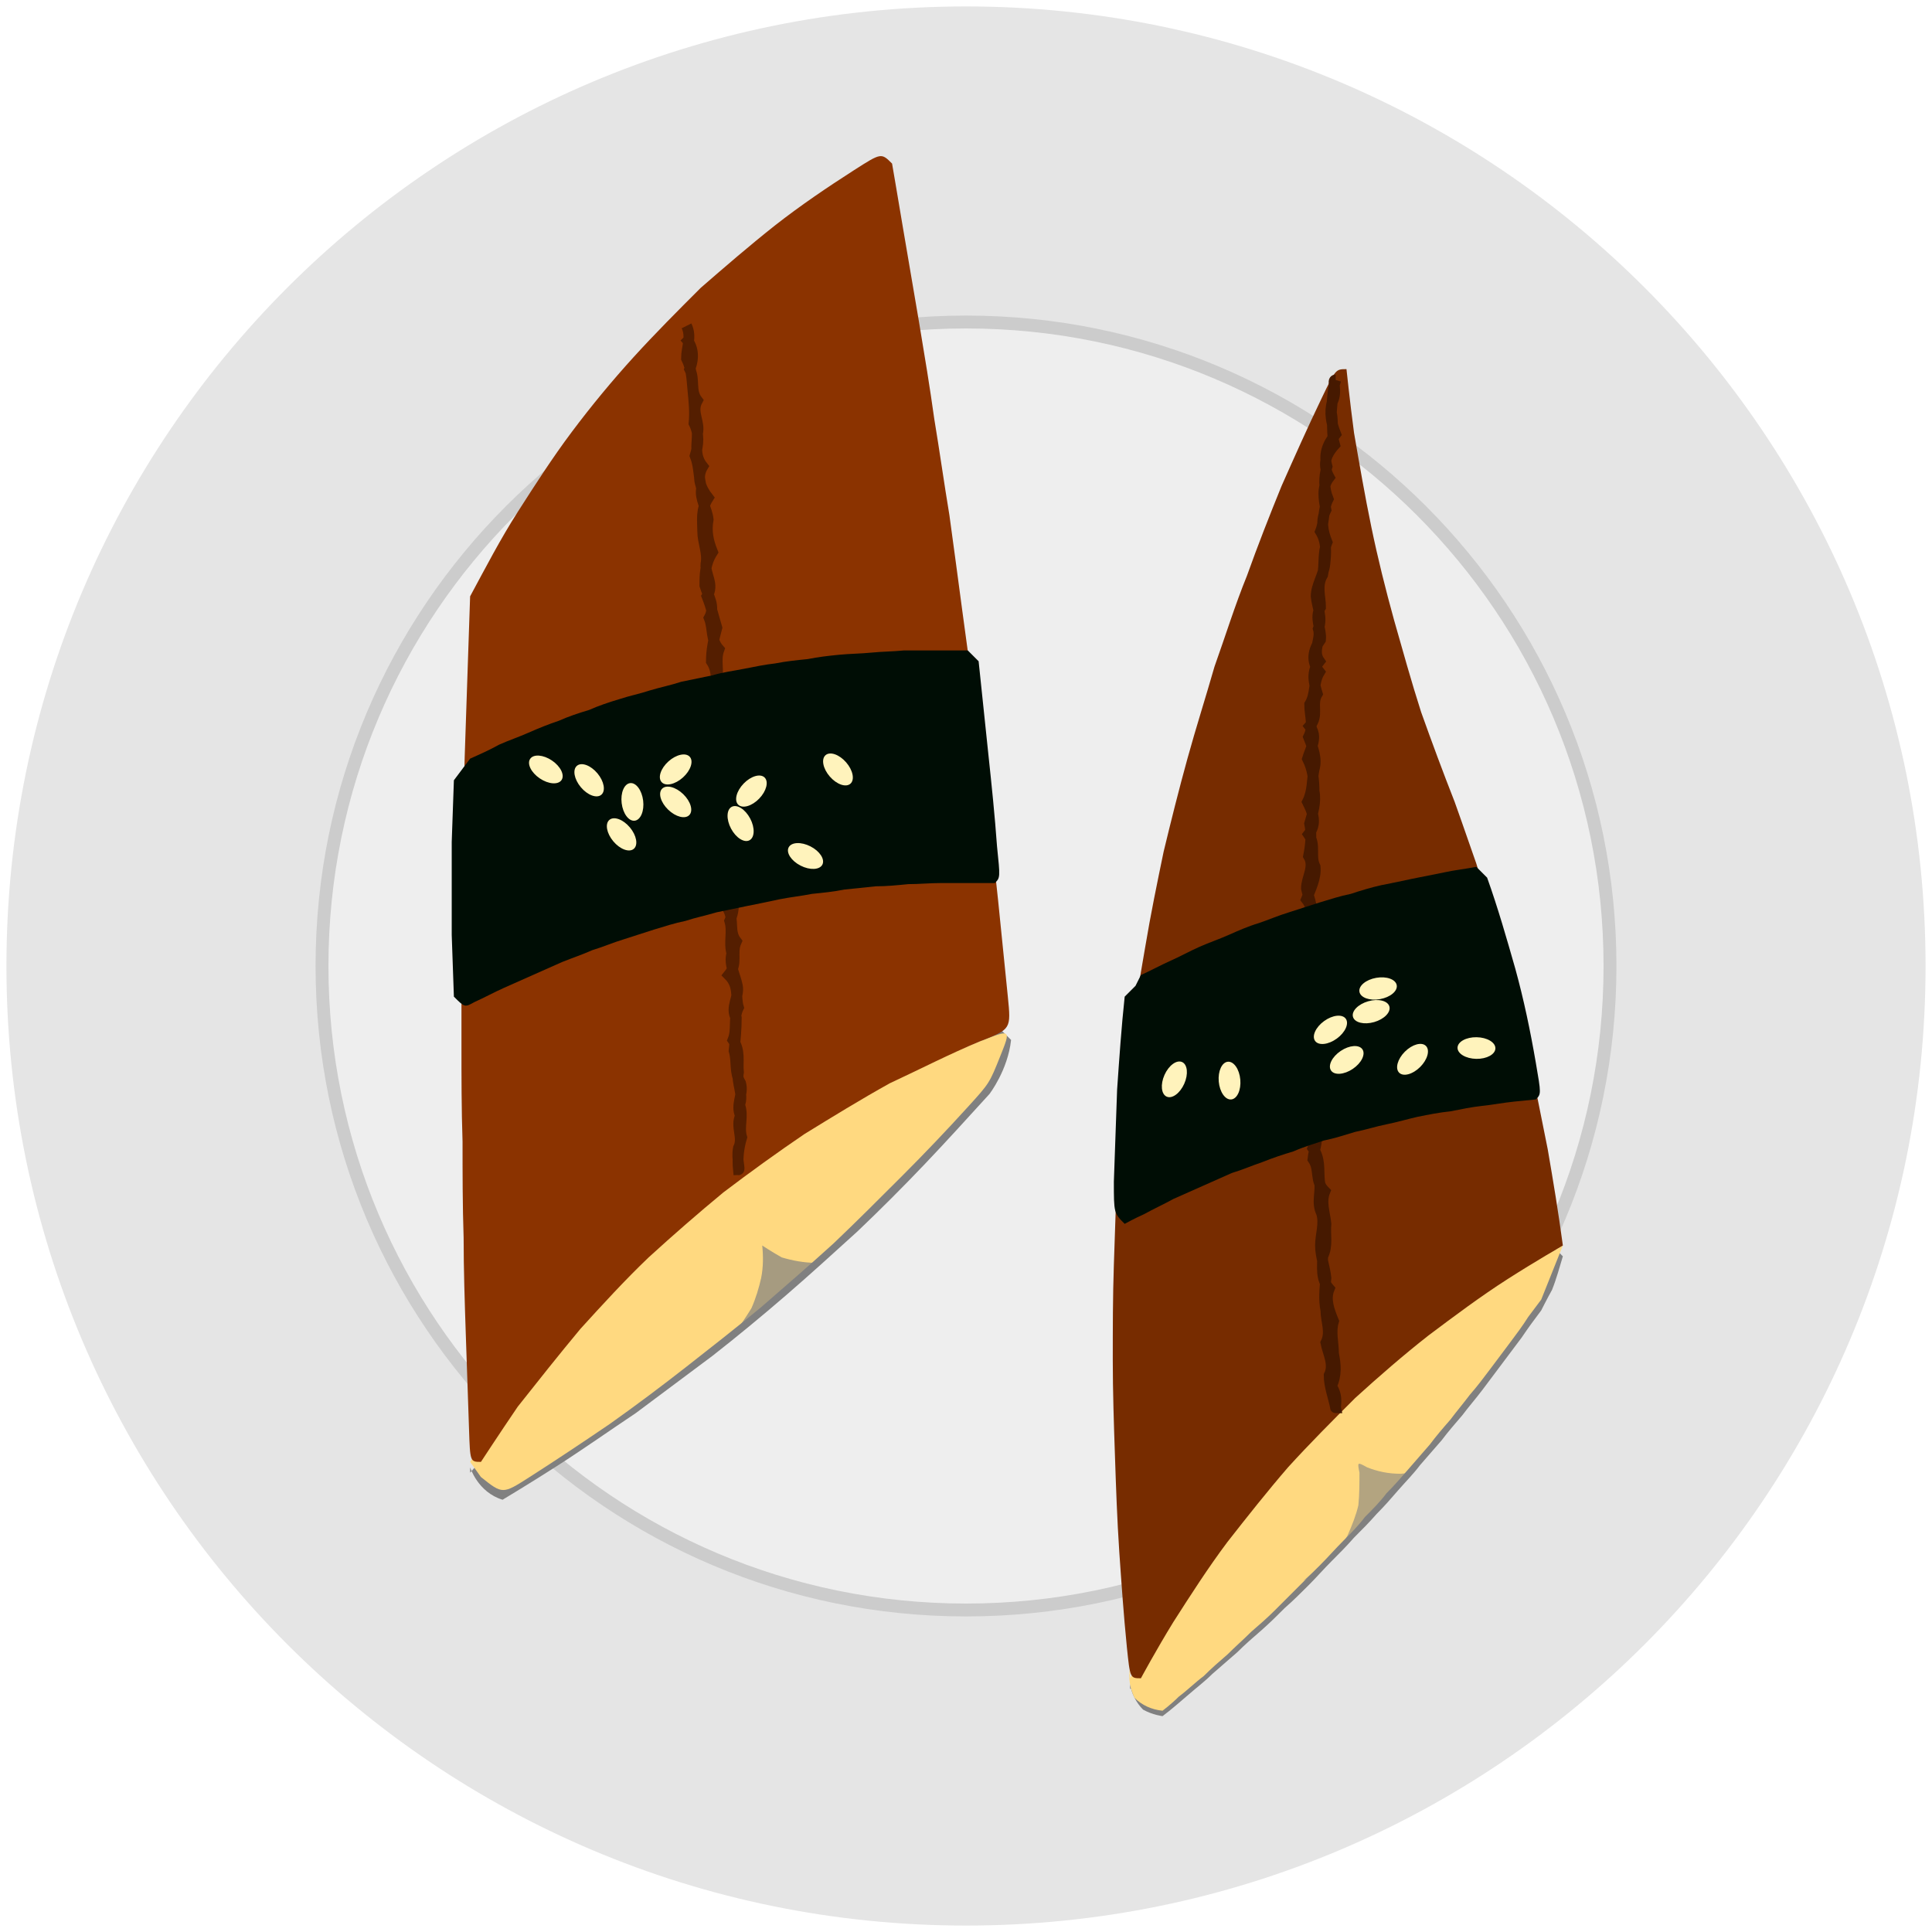
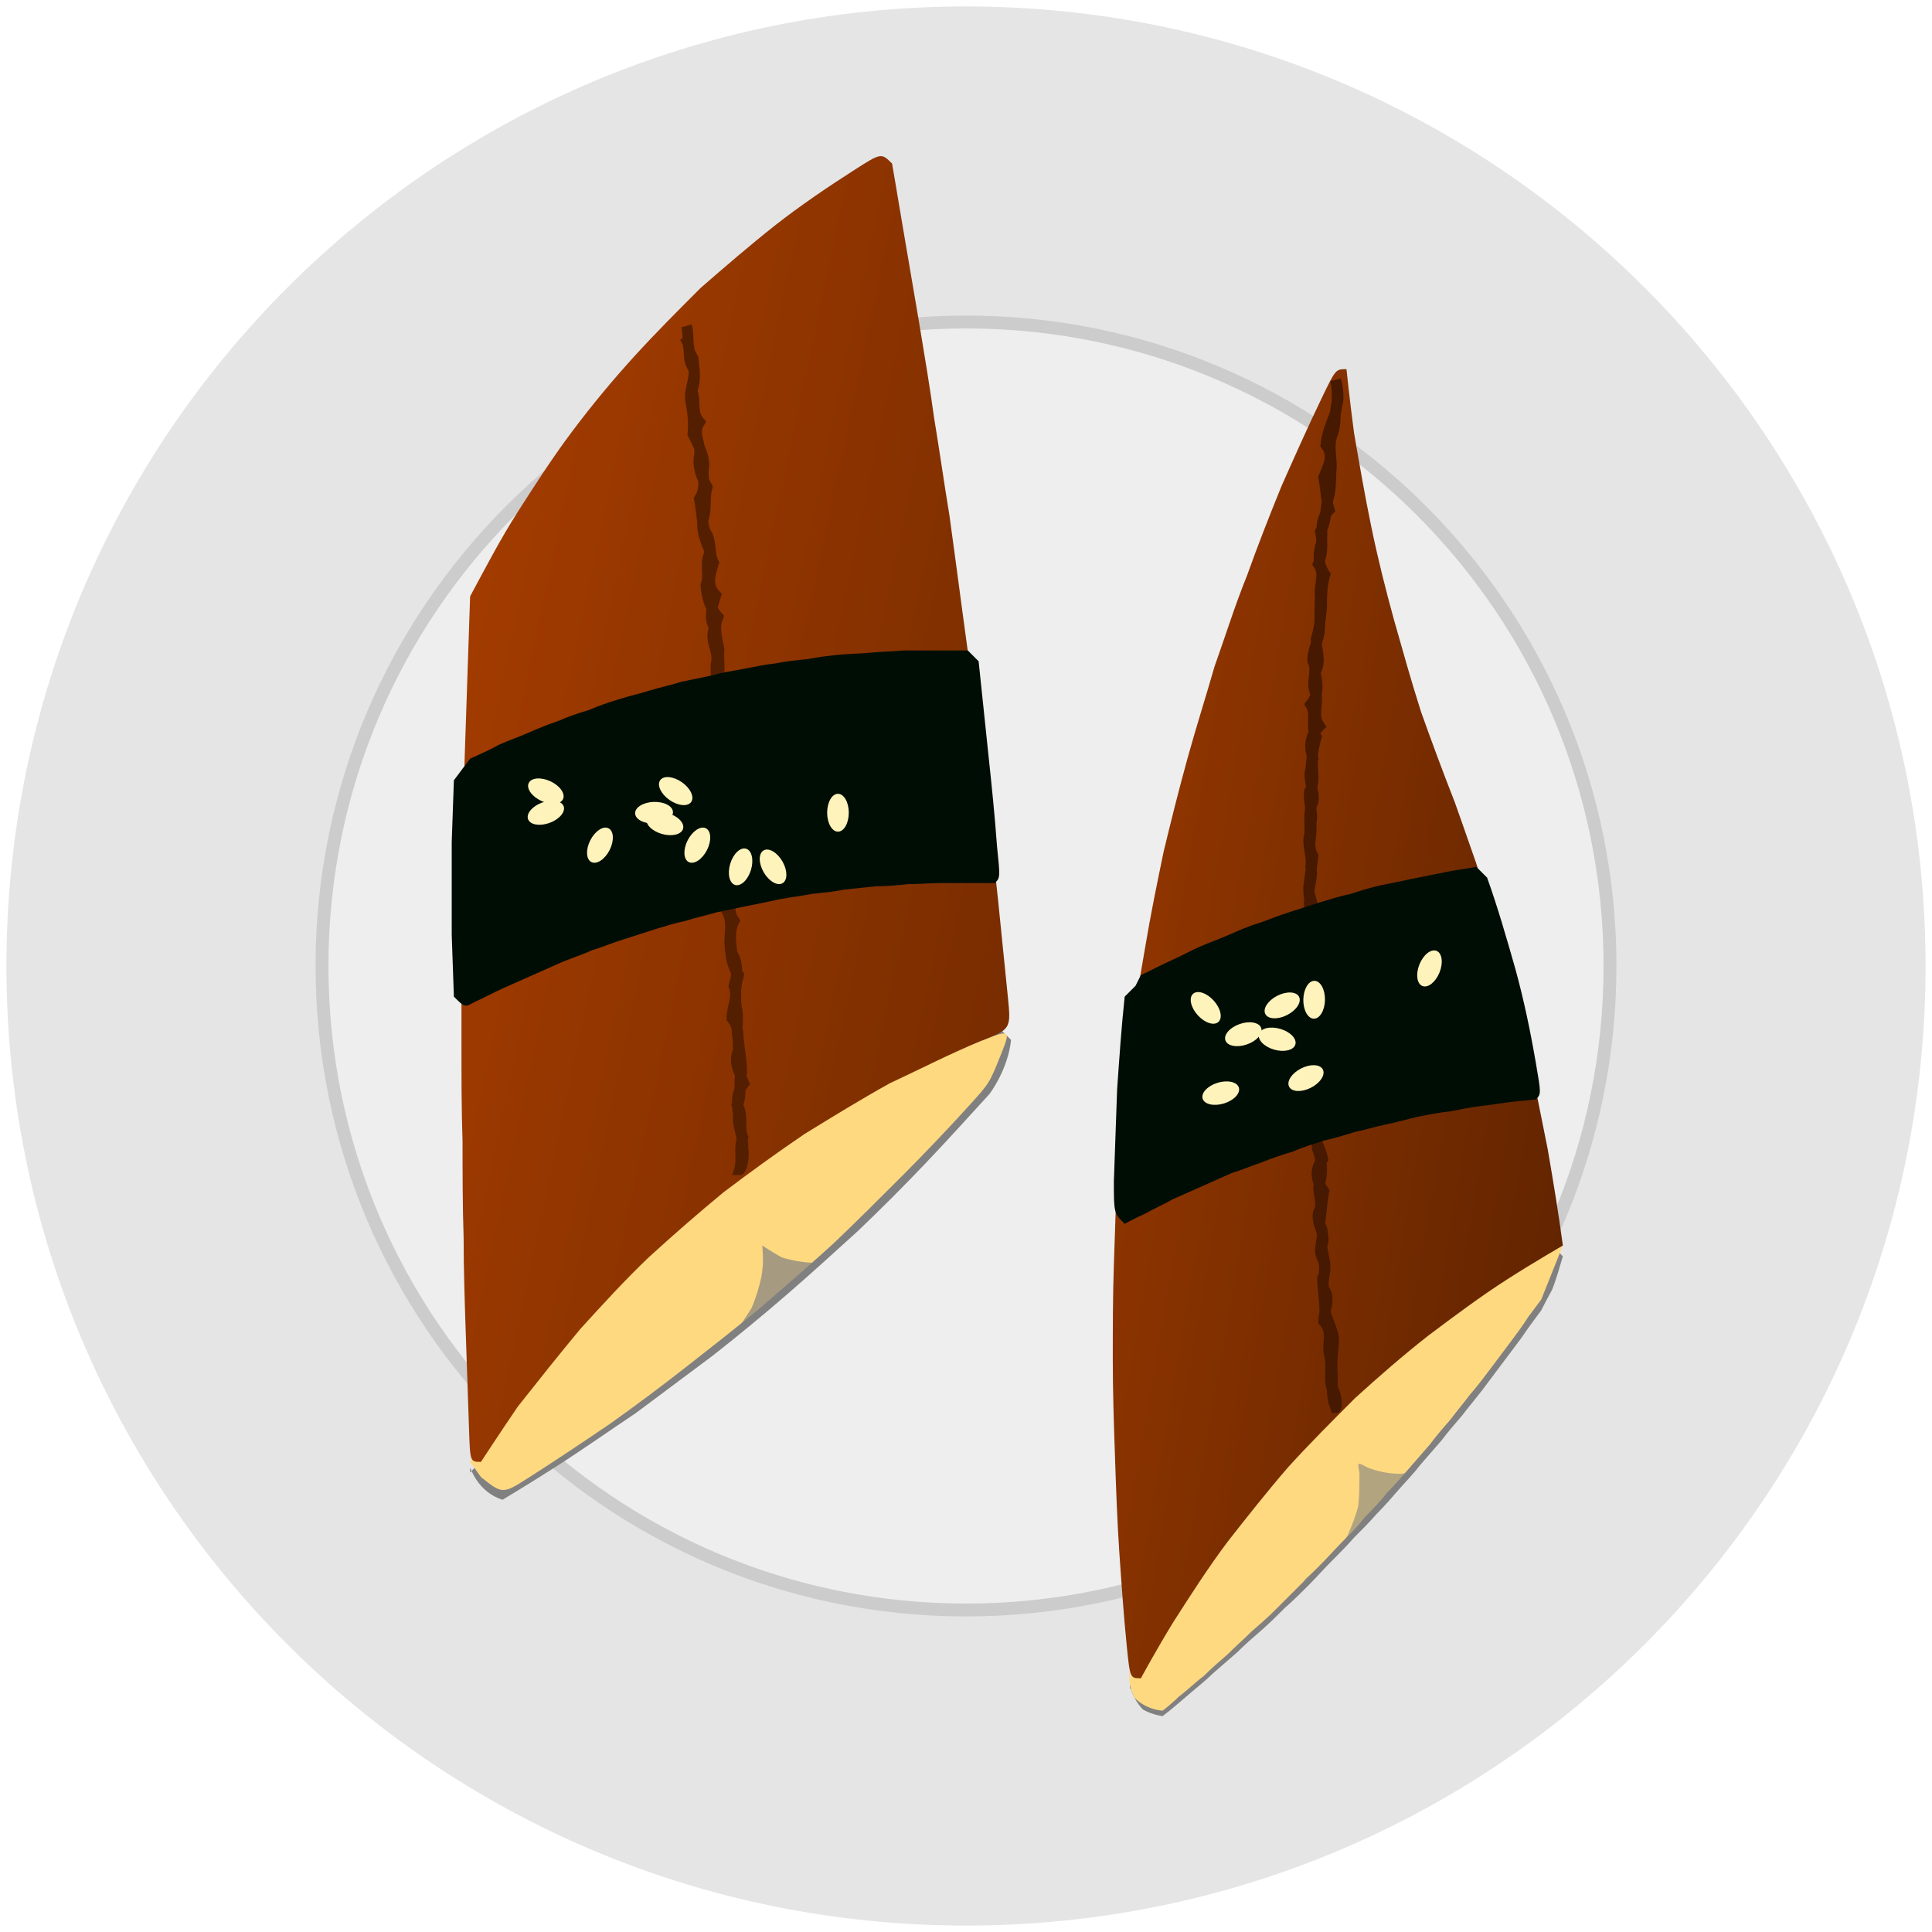
<svg xmlns="http://www.w3.org/2000/svg" version="1.1" baseProfile="full" width="300" height="300">
+   <defs>
+     <linearGradient id="unagi_1" x1="0%" y1="25%" x2="100%" y2="75%">
+       <stop offset="0%" style="stop-color:#A43C00;stop-opacity:1" />
+       <stop offset="100%" style="stop-color:#772C00;stop-opacity:1" />
+     </linearGradient>
+   </defs>
+   <defs>
+     <linearGradient id="unagi_2" x1="0%" y1="25%" x2="100%" y2="75%">
+       <stop offset="0%" style="stop-color:#953700;stop-opacity:1" />
+       <stop offset="100%" style="stop-color:#612400;stop-opacity:1" />
+     </linearGradient>
+   </defs>
  <g transform="translate(150,150)">
    <circle cx="0" cy="0" r="149" fill="#e5e5e5" />
    <circle cx="0" cy="0" r="100" fill="#eee" stroke="#ccc" stroke-width="2" />
    <g transform="scale(1.4) translate(-55,-53)">
      <g transform="scale(1.2)">
        <path fill="gray" d="M0 91C  2.0 88.7 4.1 86.4 6.2 84.2 8.3 82.0 10.4 79.8 12.6 77.7 14.8 75.6 17.1 73.5 19.4 71.5 21.7 69.5 24.0 67.6 26.4 65.6 28.8 63.7 31.2 61.9 33.7 60.1 36.2 58.3 38.7 56.6 41.2 54.9 43.8 53.2 46.4 51.6 49.0 50.0 49 50 50.0 51.0 50 51 49.7 53.8 48.0 56.0 48 56 46.0 58.2 44.0 60.4 42.0 62.5 40.0 64.6 37.9 66.7 35.8 68.7 33.6 70.7 31.4 72.7 29.2 74.6 27.0 76.5 24.7 78.4 22.4 80.2 20.0 82.0 17.7 83.7 15.3 85.5 12.9 87.1 10.5 88.8 8.0 90.4 5.5 92.0 3.0 93.5 3 93.5 0.7 92.8 -0.0 90.5 0 90.5 Z" />
        <path fill="#FFD980" d="M0 90C  1.6 87.5 3.3 85.1 5.1 82.7 7.0 80.4 8.9 78.2 10.9 76.0 12.9 73.8 15.0 71.7 17.2 69.7 19.4 67.8 21.7 65.9 24.1 64.1 26.4 62.3 28.9 60.7 31.4 59.1 33.9 57.5 36.5 56.1 39.1 54.7 41.8 53.4 44.5 52.2 47.2 51.1 50.0 50.0 50 50 49.0 52.5 48.0 55.0 48 55 46.0 57.2 44.0 59.4 42.0 61.5 39.9 63.6 37.8 65.7 35.7 67.8 33.6 69.8 31.4 71.8 29.2 73.7 26.9 75.7 24.6 77.6 22.3 79.4 20.0 81.2 17.7 83.0 15.3 84.8 12.9 86.5 10.4 88.2 8.0 89.8 5.5 91.4 3.0 93.0 3 93 1.0 91.4 -0.0 89.0 0 89 Z" />
        <path fill="gray" d="M22 80C  22.8 79.5 23.6 78.9 24.3 78.2 25.0 77.4 25.5 76.6 26.0 75.8 26.4 74.9 26.7 73.9 26.9 73.0 27.1 72.0 27.1 71.0 27.0 70.0 27 70 27.9 70.6 28.8 71.1 29.8 71.4 30.9 71.6 31.9 71.6 33.0 71.5 33 71.5 Z" opacity="0.7" />
-         <path fill="#8B3300" d="M0 10C  1.4 7.4 2.8 4.7 4.4 2.2 6.0 -0.3 7.6 -2.8 9.4 -5.2 11.2 -7.6 13.1 -9.9 15.1 -12.1 17.1 -14.3 19.2 -16.4 21.3 -18.5 23.6 -20.5 25.8 -22.4 28.2 -24.3 30.5 -26.1 33.0 -27.8 35.5 -29.4 38.0 -31.0 38 -31 39.0 -30.0 39 -30 39.5 -27.1 40.0 -24.1 40.5 -21.2 41.0 -18.2 41.5 -15.3 42.0 -12.3 42.5 -9.3 42.9 -6.4 43.4 -3.4 43.8 -0.5 44.3 2.5 44.7 5.4 45.1 8.4 45.5 11.4 45.9 14.3 46.3 17.3 46.7 20.3 47.1 23.2 47.4 26.2 47.8 29.2 48.1 32.1 48.5 35.1 48.8 38.1 49.1 41.1 49.4 44.0 49.7 47.0 50.0 50.0 50 50 47.2 51.1 44.3 52.3 41.6 53.7 38.8 55.0 36.1 56.5 33.5 58.1 30.9 59.7 28.4 61.4 25.9 63.2 23.4 65.1 21.1 67.0 18.8 69.0 16.5 71.1 14.3 73.2 12.2 75.5 10.2 77.7 8.2 80.1 6.3 82.5 4.4 84.9 2.7 87.4 1.0 90.0 1 90 0.0 90.0 0 90 -0.1 87.0 -0.2 84.1 -0.3 81.1 -0.4 78.2 -0.5 75.2 -0.6 72.2 -0.6 69.3 -0.7 66.3 -0.7 63.3 -0.7 60.4 -0.8 57.4 -0.8 54.4 -0.8 51.5 -0.8 48.5 -0.8 45.6 -0.8 42.6 -0.7 39.6 -0.7 36.7 -0.7 33.7 -0.6 30.7 -0.6 27.8 -0.5 24.8 -0.4 21.8 -0.3 18.9 -0.2 15.9 -0.1 13.0 0.0 10.0 0 10 Z" />
-         <path fill="none" d="M20 -15C  20.5 -14.0 20.0 -13.0 20.0 -12.0 20.5 -11.0 20.5 -10.0 20.6 -9.0 20.7 -8.0 20.8 -7.0 20.7 -6.0 21.2 -5.0 21.1 -4.0 20.8 -3.0 21.2 -2.0 21.1 -1.0 21.4 -0.0 21.2 1.0 21.9 1.9 22.0 2.9 21.8 4.0 22.0 4.9 22.4 5.9 21.7 7.0 21.7 8.0 21.7 9.0 22.0 10.0 22.7 10.9 22.1 12.0 22.5 13.0 22.2 14.0 23.0 14.9 22.6 16.0 23.1 16.9 22.7 18.0 23.4 18.9 23.4 19.9 22.9 21.0 23.2 21.9 23.3 22.9 23.0 24.0 23.6 24.9 23.1 26.0 23.7 26.9 23.4 28.0 23.9 28.9 23.3 30.0 23.6 31.0 23.9 31.9 24.3 32.9 23.4 34.0 24.3 34.9 23.9 36.0 24.0 37.0 24.3 37.9 23.9 39.0 24.4 40.0 23.9 41.0 24.6 41.9 24.1 43.0 24.8 43.9 23.9 45.0 24.9 46.0 24.5 47.0 24.8 48.0 24.3 49.0 24.7 50.0 24.3 51.0 25.0 52.0 24.7 53.0 24.8 54.0 24.6 55.0 25.3 56.0 24.9 57.0 25.3 58.0 24.8 59.0 25.1 60.0 24.8 61.0 24.7 62.0 24.8 63.0 25 63 24.6 62.0 24.8 61.0 25.3 60.0 24.5 59.0 25.0 58.0 24.5 57.0 25.3 56.0 25.0 55.0 24.4 54.0 24.7 53.0 24.4 52.0 24.5 51.0 24.6 50.0 24.6 49.0 24.0 48.0 24.9 47.0 24.7 46.0 24.5 45.0 23.9 44.0 24.2 43.0 23.9 42.0 24.3 41.0 24.0 40.0 24.5 38.9 24.4 37.9 24.0 37.0 23.8 36.0 23.8 35.0 24.3 33.9 23.7 33.0 24.2 31.9 23.3 31.0 23.7 29.9 24.0 28.9 23.7 27.9 23.9 26.9 23.5 25.9 23.7 24.9 22.9 24.0 23.0 23.0 23.1 22.0 23.5 20.9 22.6 20.0 22.5 19.0 22.8 18.0 22.9 16.9 22.3 16.0 22.3 15.0 22.5 14.0 22.8 12.9 22.5 11.9 22.3 11.0 21.9 10.0 22.6 8.9 21.7 8.0 21.8 7.0 22.0 6.0 21.5 5.0 21.5 4.0 21.5 3.0 21.3 2.0 22.0 0.9 21.3 -0.0 20.9 -1.0 21.5 -2.0 20.7 -3.0 21.0 -4.0 21.0 -5.0 21.3 -6.1 20.4 -7.0 21.0 -8.1 20.3 -9.0 20.8 -10.0 20.3 -11.0 20.7 -12.0 20.7 -13.1 19.8 -14.0 20.3 -15.0 20 -15 " stroke="#541E00" stroke-width="1" />
+         <path fill="url(#unagi_1)" d="M0 10C  1.4 7.4 2.8 4.7 4.4 2.2 6.0 -0.3 7.6 -2.8 9.4 -5.2 11.2 -7.6 13.1 -9.9 15.1 -12.1 17.1 -14.3 19.2 -16.4 21.3 -18.5 23.6 -20.5 25.8 -22.4 28.2 -24.3 30.5 -26.1 33.0 -27.8 35.5 -29.4 38.0 -31.0 38 -31 39.0 -30.0 39 -30 39.5 -27.1 40.0 -24.1 40.5 -21.2 41.0 -18.2 41.5 -15.3 42.0 -12.3 42.5 -9.3 42.9 -6.4 43.4 -3.4 43.8 -0.5 44.3 2.5 44.7 5.4 45.1 8.4 45.5 11.4 45.9 14.3 46.3 17.3 46.7 20.3 47.1 23.2 47.4 26.2 47.8 29.2 48.1 32.1 48.5 35.1 48.8 38.1 49.1 41.1 49.4 44.0 49.7 47.0 50.0 50.0 50 50 47.2 51.1 44.3 52.3 41.6 53.7 38.8 55.0 36.1 56.5 33.5 58.1 30.9 59.7 28.4 61.4 25.9 63.2 23.4 65.1 21.1 67.0 18.8 69.0 16.5 71.1 14.3 73.2 12.2 75.5 10.2 77.7 8.2 80.1 6.3 82.5 4.4 84.9 2.7 87.4 1.0 90.0 1 90 0.0 90.0 0 90 -0.1 87.0 -0.2 84.1 -0.3 81.1 -0.4 78.2 -0.5 75.2 -0.6 72.2 -0.6 69.3 -0.7 66.3 -0.7 63.3 -0.7 60.4 -0.8 57.4 -0.8 54.4 -0.8 51.5 -0.8 48.5 -0.8 45.6 -0.8 42.6 -0.7 39.6 -0.7 36.7 -0.7 33.7 -0.6 30.7 -0.6 27.8 -0.5 24.8 -0.4 21.8 -0.3 18.9 -0.2 15.9 -0.1 13.0 0.0 10.0 0 10 Z" />
+         <path fill="none" d="M20 -15C  20.3 -14.0 19.9 -13.0 20.6 -12.0 20.7 -11.0 20.9 -10.1 20.5 -9.0 20.9 -8.0 20.4 -7.0 21.2 -6.1 20.5 -5.0 21.4 -4.1 21.2 -3.0 21.0 -2.0 21.4 -1.0 21.9 -0.1 21.6 1.0 21.9 1.9 21.5 3.0 21.4 4.0 21.8 5.0 22.2 5.9 21.6 7.0 22.2 7.9 21.8 9.0 21.9 10.0 22.1 11.0 22.9 11.9 22.5 12.9 22.8 13.9 23.0 14.9 22.9 15.9 23.2 16.9 22.8 18.0 23.2 18.9 23.0 19.9 23.2 20.9 23.3 21.9 22.9 23.0 23.7 23.9 22.9 25.0 23.5 25.9 23.2 27.0 23.8 27.9 23.8 28.9 23.2 30.0 23.5 31.0 23.8 32.0 23.8 33.0 23.8 34.0 23.8 35.0 23.7 36.0 24.1 37.0 24.3 37.9 23.7 39.0 24.3 40.0 24.0 41.0 24.0 42.0 24.1 43.0 24.1 44.0 24.8 45.0 24.5 46.0 24.5 47.0 24.6 48.0 24.9 49.0 24.5 50.0 24.8 51.0 24.9 52.0 25.1 53.0 25.1 54.0 24.7 55.0 25.2 56.0 24.7 57.0 25.3 58.0 24.8 59.0 25.2 60.0 24.8 61.0 25.2 62.0 24.9 63.0 25 63 25.4 62.0 25.2 61.0 25.3 60.0 24.7 59.0 24.8 58.0 24.7 57.0 24.5 56.0 25.3 55.0 24.9 54.0 24.3 53.0 24.8 52.0 24.7 51.0 25.0 50.0 24.2 49.0 24.2 48.0 24.8 47.0 24.4 46.0 24.7 45.0 24.8 43.9 24.2 43.0 24.1 42.0 23.9 41.0 24.4 40.0 23.7 39.0 24.2 38.0 24.0 37.0 23.6 36.0 24.1 34.9 24.0 33.9 23.8 33.0 23.4 32.0 23.6 31.0 23.5 30.0 23.4 29.0 23.3 28.0 23.1 27.0 22.9 26.0 23.5 24.9 23.3 24.0 23.0 23.0 22.7 22.0 23.5 20.9 23.0 20.0 22.8 19.0 22.9 17.9 22.6 17.0 22.8 15.9 22.9 14.9 22.1 14.0 22.6 12.9 22.0 12.0 22.4 10.9 22.7 9.9 21.8 9.0 22.2 7.9 22.5 6.9 22.0 6.0 22.4 4.9 21.7 4.0 21.4 3.0 21.4 2.0 21.2 1.0 21.9 -0.1 21.4 -1.0 21.6 -2.1 21.6 -3.1 21.1 -4.0 20.6 -5.0 20.7 -6.0 20.6 -7.0 20.4 -8.0 20.2 -9.0 20.8 -10.0 20.7 -11.0 19.9 -12.0 20.6 -13.0 19.8 -14.0 20.2 -15.0 20 -15 " stroke="#541E00" stroke-width="1" />
        <path fill="#000D05" d="M0 25C  0.9 24.6 1.8 24.2 2.7 23.7 3.6 23.3 4.5 23.0 5.4 22.6 6.3 22.2 7.3 21.8 8.2 21.5 9.1 21.1 10.0 20.8 11.0 20.5 11.9 20.1 12.8 19.8 13.8 19.5 14.7 19.2 15.7 19.0 16.6 18.7 17.6 18.4 18.6 18.2 19.5 17.9 20.5 17.7 21.4 17.5 22.4 17.3 23.4 17.0 24.3 16.9 25.3 16.7 26.3 16.5 27.3 16.3 28.2 16.2 29.2 16.0 30.2 15.9 31.2 15.8 32.2 15.6 33.1 15.5 34.1 15.4 35.1 15.3 36.1 15.3 37.1 15.2 38.1 15.1 39.1 15.1 40.1 15.0 41.1 15.0 42.0 15.0 43.0 15.0 44.0 15.0 45.0 15.0 46.0 15.0 46 15 47.0 16.0 47 16 47.3 18.9 47.6 21.7 47.9 24.6 48.2 27.4 48.5 30.3 48.7 33.1 49.0 36.0 49 36 48.5 36.5 48.5 36.5 47.5 36.5 46.5 36.5 45.5 36.5 44.5 36.5 43.5 36.5 42.5 36.5 41.5 36.6 40.5 36.6 39.5 36.7 38.5 36.8 37.5 36.8 36.5 36.9 35.6 37.0 34.6 37.1 33.6 37.3 32.6 37.4 31.6 37.5 30.6 37.7 29.6 37.8 28.6 38.0 27.7 38.2 26.7 38.4 25.7 38.6 24.7 38.8 23.8 39.0 22.8 39.2 21.8 39.5 20.8 39.7 19.9 40.0 18.9 40.2 18.0 40.5 17.0 40.8 16.1 41.1 15.1 41.4 14.2 41.7 13.2 42.0 12.3 42.4 11.3 42.7 10.4 43.1 9.5 43.4 8.5 43.8 7.6 44.2 6.7 44.6 5.8 45.0 4.9 45.4 4.0 45.8 3.1 46.2 2.2 46.6 1.3 47.1 0.4 47.5 -0.5 48.0 -0.5 48 -1.5 47.0 -1.5 47 -1.6 44.1 -1.7 41.3 -1.7 38.4 -1.7 35.6 -1.7 32.7 -1.6 29.9 -1.5 27.0 -1.5 27 -0.5 26.0 -0.5 26 Z" />
-         <ellipse cx="0" cy="0" rx="1.75" ry="1" fill="#FFF3BC" transform="translate(34,26) rotate(49)" />
-         <ellipse cx="0" cy="0" rx="1.75" ry="1" fill="#FFF3BC" transform="translate(25,31) rotate(62)" />
-         <ellipse cx="0" cy="0" rx="1.75" ry="1" fill="#FFF3BC" transform="translate(7,26) rotate(34)" />
-         <ellipse cx="0" cy="0" rx="1.75" ry="1" fill="#FFF3BC" transform="translate(15,29) rotate(83)" />
-         <ellipse cx="0" cy="0" rx="1.75" ry="1" fill="#FFF3BC" transform="translate(14,32) rotate(50)" />
-         <ellipse cx="0" cy="0" rx="1.75" ry="1" fill="#FFF3BC" transform="translate(19,26) rotate(318)" />
-         <ellipse cx="0" cy="0" rx="1.75" ry="1" fill="#FFF3BC" transform="translate(31,34) rotate(27)" />
-         <ellipse cx="0" cy="0" rx="1.75" ry="1" fill="#FFF3BC" transform="translate(26,28) rotate(134)" />
-         <ellipse cx="0" cy="0" rx="1.75" ry="1" fill="#FFF3BC" transform="translate(11,27) rotate(50)" />
-         <ellipse cx="0" cy="0" rx="1.75" ry="1" fill="#FFF3BC" transform="translate(19,29) rotate(44)" />
+         <ellipse cx="0" cy="0" rx="1.75" ry="1" fill="#FFF3BC" transform="translate(17,30) rotate(178)" />
+         <ellipse cx="0" cy="0" rx="1.75" ry="1" fill="#FFF3BC" transform="translate(18,31) rotate(16)" />
+         <ellipse cx="0" cy="0" rx="1.75" ry="1" fill="#FFF3BC" transform="translate(28,35) rotate(240)" />
+         <ellipse cx="0" cy="0" rx="1.75" ry="1" fill="#FFF3BC" transform="translate(21,33) rotate(117)" />
+         <ellipse cx="0" cy="0" rx="1.75" ry="1" fill="#FFF3BC" transform="translate(25,35) rotate(287)" />
+         <ellipse cx="0" cy="0" rx="1.75" ry="1" fill="#FFF3BC" transform="translate(7,28) rotate(205)" />
+         <ellipse cx="0" cy="0" rx="1.75" ry="1" fill="#FFF3BC" transform="translate(19,28) rotate(35)" />
+         <ellipse cx="0" cy="0" rx="1.75" ry="1" fill="#FFF3BC" transform="translate(12,33) rotate(117)" />
+         <ellipse cx="0" cy="0" rx="1.75" ry="1" fill="#FFF3BC" transform="translate(7,30) rotate(340)" />
+         <ellipse cx="0" cy="0" rx="1.75" ry="1" fill="#FFF3BC" transform="translate(34,30) rotate(90)" />
      </g>
      <g transform="scale(1.2) translate(60,20)">
        <path fill="gray" d="M1 91C  1.6 90.2 2.2 89.4 2.8 88.6 3.3 87.8 3.9 87.0 4.5 86.2 5.1 85.4 5.7 84.6 6.4 83.8 7.0 83.0 7.6 82.3 8.2 81.5 8.8 80.7 9.5 79.9 10.1 79.2 10.7 78.4 11.4 77.6 12.0 76.9 12.7 76.1 13.3 75.4 14.0 74.6 14.7 73.9 15.3 73.1 16.0 72.4 16.7 71.7 17.3 70.9 18.0 70.2 18.7 69.5 19.4 68.8 20.1 68.0 20.8 67.3 21.5 66.6 22.2 65.9 22.9 65.2 23.6 64.5 24.3 63.8 25.0 63.1 25.7 62.4 26.4 61.7 27.2 61.0 27.9 60.4 28.6 59.7 29.4 59.0 30.1 58.3 30.8 57.7 31.6 57.0 32.3 56.4 33.1 55.7 33.8 55.1 34.6 54.4 35.4 53.8 36.1 53.1 36.9 52.5 37.7 51.9 38.4 51.2 39.2 50.6 40.0 50.0 40 50 41.0 51.0 41 51 40.7 52.0 40.4 53.1 40.0 54.1 39.5 55.0 39.0 56.0 39 56 38.4 56.8 37.8 57.6 37.2 58.5 36.6 59.3 36.0 60.1 35.4 60.9 34.8 61.7 34.2 62.5 33.6 63.3 33.0 64.1 32.3 64.9 31.7 65.7 31.1 66.4 30.4 67.2 29.8 68.0 29.1 68.8 28.5 69.5 27.8 70.3 27.2 71.1 26.5 71.8 25.8 72.6 25.2 73.3 24.5 74.1 23.8 74.8 23.1 75.6 22.4 76.3 21.7 77.0 21.0 77.8 20.3 78.5 19.6 79.2 18.9 79.9 18.2 80.7 17.5 81.4 16.8 82.1 16.1 82.8 15.3 83.5 14.6 84.2 13.9 84.9 13.1 85.6 12.4 86.2 11.6 86.9 10.9 87.6 10.1 88.3 9.4 88.9 8.6 89.6 7.9 90.3 7.1 90.9 6.3 91.6 5.6 92.2 4.8 92.9 4.0 93.5 4 93.5 3.1 93.4 2.2 92.9 1.6 92.3 1.1 91.4 1.0 90.5 1 90.5 Z" />
        <path fill="#FFD980" d="M1 90C  1.5 89.1 2.0 88.2 2.5 87.4 3.0 86.5 3.5 85.6 4.0 84.8 4.6 83.9 5.1 83.1 5.7 82.3 6.2 81.4 6.8 80.6 7.4 79.8 8.0 79.0 8.6 78.1 9.2 77.3 9.8 76.5 10.4 75.7 11.1 75.0 11.7 74.2 12.3 73.4 13.0 72.6 13.6 71.9 14.3 71.1 15.0 70.4 15.7 69.6 16.4 68.9 17.1 68.2 17.8 67.5 18.5 66.8 19.2 66.1 19.9 65.4 20.6 64.7 21.4 64.0 22.1 63.3 22.9 62.6 23.6 62.0 24.4 61.3 25.2 60.7 26.0 60.1 26.7 59.4 27.5 58.8 28.3 58.2 29.1 57.6 30.0 57.0 30.8 56.4 31.6 55.8 32.4 55.2 33.3 54.7 34.1 54.1 34.9 53.6 35.8 53.0 36.6 52.5 37.5 52.0 38.4 51.5 39.2 51.0 40.1 50.5 41.0 50.0 41 50 40.6 51.0 40.2 52.0 39.8 53.0 39.4 54.0 39.0 55.0 39 55 38.4 55.8 37.8 56.6 37.3 57.4 36.7 58.2 36.1 59.0 35.5 59.8 34.9 60.6 34.3 61.4 33.7 62.2 33.1 63.0 32.4 63.8 31.8 64.6 31.2 65.3 30.6 66.1 29.9 66.9 29.3 67.6 28.7 68.4 28.0 69.2 27.4 69.9 26.7 70.7 26.1 71.4 25.4 72.2 24.7 72.9 24.1 73.7 23.4 74.4 22.7 75.1 22.1 75.9 21.4 76.6 20.7 77.3 20.0 78.0 19.3 78.8 18.6 79.5 17.9 80.2 17.2 80.9 16.5 81.6 15.8 82.3 15.1 83.0 14.4 83.7 13.7 84.4 12.9 85.1 12.2 85.7 11.5 86.4 10.7 87.1 10.0 87.8 9.3 88.4 8.5 89.1 7.8 89.8 7.0 90.4 6.3 91.1 5.5 91.7 4.8 92.4 4.0 93.0 4 93 3.0 92.9 2.1 92.5 1.4 91.8 1.0 90.9 0.8 90.0 1.0 89.0 1 89 Z" />
        <path fill="gray" d="M17 81C  17.9 80.5 18.6 79.9 19.4 79.2 20.0 78.5 20.6 77.7 21.1 76.8 21.5 75.9 21.9 74.9 22.1 74.0 22.2 73.0 22.2 72.0 22.2 71.0 22.0 70.0 22 70 22.9 70.5 23.9 70.9 24.9 71.1 26.0 71.1 27.0 71.0 27 71 26.3 71.8 25.7 72.5 25.0 73.3 24.3 74.0 23.6 74.7 22.9 75.5 22.2 76.2 21.5 76.9 20.7 77.6 20.0 78.3 19.3 79.0 18.5 79.7 17.8 80.3 17.0 81.0 17 81 Z" opacity="0.6" />
-         <path fill="#772C00" d="M0 40C  0.3 37.0 0.6 34.1 1.0 31.2 1.4 28.2 1.9 25.3 2.4 22.4 2.9 19.4 3.5 16.5 4.1 13.6 4.8 10.7 5.5 7.9 6.3 5.0 7.1 2.1 8.0 -0.7 8.8 -3.5 9.8 -6.3 10.7 -9.2 11.8 -11.9 12.8 -14.7 13.9 -17.5 15.0 -20.2 16.2 -22.9 17.4 -25.6 18.7 -28.3 20.0 -31.0 20 -31 21.0 -31.0 21 -31 21.3 -28.1 21.7 -25.1 22.2 -22.2 22.7 -19.3 23.3 -16.4 23.9 -13.5 24.6 -10.7 25.4 -7.8 26.2 -5.0 27.0 -2.1 27.9 0.7 28.9 3.5 29.9 6.2 31.0 9.0 31 9 32.0 11.8 33.0 14.7 33.9 17.6 34.7 20.5 35.6 23.4 36.3 26.3 37.1 29.2 37.8 32.2 38.4 35.1 39.0 38.1 39.6 41.1 40.1 44.0 40.6 47.0 41.0 50.0 41 50 38.4 51.5 35.9 53.1 33.4 54.7 31.0 56.5 28.6 58.3 26.3 60.1 24.0 62.1 21.8 64.1 19.7 66.2 17.6 68.3 15.6 70.5 13.7 72.7 11.8 75.1 10.0 77.4 8.2 79.8 6.6 82.3 5.0 84.8 3.4 87.4 2.0 90.0 2 90 1.0 90.0 1 90 0.7 87.1 0.4 84.1 0.2 81.2 0.0 78.3 -0.2 75.3 -0.3 72.4 -0.4 69.4 -0.5 66.5 -0.6 63.5 -0.6 60.6 -0.6 57.7 -0.6 54.7 -0.5 51.8 -0.4 48.8 -0.3 45.9 -0.2 42.9 -0.0 40.0 0 40 Z" />
-         <path fill="none" d="M20 -30C  19.7 -29.0 19.7 -28.0 19.6 -27.0 19.8 -26.0 19.6 -25.0 19.9 -24.0 19.0 -23.0 18.8 -22.1 19.4 -21.0 18.7 -20.1 18.9 -19.0 19.1 -18.0 18.6 -17.0 18.8 -16.0 19.2 -15.0 18.8 -14.0 19.0 -13.0 18.8 -12.0 18.2 -11.0 18.6 -10.0 18.6 -9.0 18.0 -8.0 18.7 -7.0 18.6 -6.0 17.9 -5.0 17.7 -4.0 18.5 -3.0 17.9 -2.0 18.2 -1.0 17.6 -0.0 17.6 1.0 18.0 2.0 17.5 3.0 17.9 4.0 18.3 5.0 18.0 6.0 17.8 7.0 17.9 8.0 17.4 9.0 17.9 10.0 18.3 11.0 17.5 12.0 18.2 13.0 17.6 14.0 18.1 15.0 18.2 16.0 17.7 17.0 17.3 18.0 18.1 19.0 17.5 20.0 17.8 21.0 17.3 22.0 18.2 23.0 17.3 24.0 17.4 25.0 17.6 26.0 18.3 27.0 18.2 28.0 17.7 29.0 17.6 30.0 18.2 31.0 18.1 32.0 18.1 33.0 18.1 34.0 18.3 35.0 18.3 36.0 18.5 37.0 18.3 38.0 17.9 39.0 18.6 40.0 18.0 41.0 17.9 42.0 18.6 43.0 18.0 44.0 19.0 45.0 18.6 46.0 19.0 47.0 19.1 48.0 19.0 49.0 19.3 50.0 18.8 51.0 18.8 52.0 18.6 53.1 19.4 54.0 19.0 55.0 19.4 56.0 19.8 57.0 19.5 58.0 19.8 59.0 19.8 60.0 20.0 61.0 20.1 62.0 19.6 63.0 20.3 64.0 19.9 65.0 20 65 19.8 64.0 19.4 63.0 19.4 62.0 19.9 61.0 19.3 60.0 19.1 59.0 19.6 58.0 19.1 57.0 19.1 56.0 18.9 55.0 19.0 54.0 19.1 53.0 19.0 52.0 18.6 51.0 18.6 50.0 18.6 49.0 19.0 48.0 18.7 47.0 18.2 46.0 18.7 45.0 18.5 44.0 18.4 43.0 18.6 42.0 17.9 41.0 18.3 40.0 18.3 39.0 18.3 38.0 18.6 37.0 17.8 36.0 17.6 35.0 18.3 34.0 18.4 33.0 17.5 32.0 17.4 31.0 18.1 30.0 17.9 29.0 18.1 28.0 18.1 27.0 17.8 26.0 17.7 25.0 17.8 24.0 17.7 23.0 17.3 22.0 17.7 21.0 17.3 20.0 18.2 19.0 17.5 18.0 17.3 17.0 17.3 16.0 18.1 15.0 17.5 14.0 17.7 13.0 17.8 12.0 17.6 11.0 17.9 10.0 18.2 9.0 18.0 8.0 18.0 7.0 17.9 6.0 17.4 5.0 17.7 4.0 18.4 3.0 17.6 2.0 18.5 1.0 17.7 -0.0 18.3 -1.0 18.0 -2.0 17.7 -3.0 18.5 -4.0 17.8 -5.0 18.7 -6.0 18.4 -7.0 18.8 -8.0 18.3 -9.0 18.2 -10.0 18.2 -11.0 18.9 -12.0 19.0 -13.0 19.1 -14.0 19.2 -15.0 18.6 -16.0 19.0 -17.0 18.8 -18.0 19.3 -19.0 18.9 -20.0 18.9 -21.0 19.2 -22.0 18.9 -23.1 19.2 -24.0 20.0 -25.0 19.6 -26.0 19.4 -27.0 19.7 -28.0 20.2 -29.0 19.6 -30.0 20 -30 " stroke="#461900" stroke-width="1" />
+         <path fill="url(#unagi_2)" d="M0 40C  0.3 37.0 0.6 34.1 1.0 31.2 1.4 28.2 1.9 25.3 2.4 22.4 2.9 19.4 3.5 16.5 4.1 13.6 4.8 10.7 5.5 7.9 6.3 5.0 7.1 2.1 8.0 -0.7 8.8 -3.5 9.8 -6.3 10.7 -9.2 11.8 -11.9 12.8 -14.7 13.9 -17.5 15.0 -20.2 16.2 -22.9 17.4 -25.6 18.7 -28.3 20.0 -31.0 20 -31 21.0 -31.0 21 -31 21.3 -28.1 21.7 -25.1 22.2 -22.2 22.7 -19.3 23.3 -16.4 23.9 -13.5 24.6 -10.7 25.4 -7.8 26.2 -5.0 27.0 -2.1 27.9 0.7 28.9 3.5 29.9 6.2 31.0 9.0 31 9 32.0 11.8 33.0 14.7 33.9 17.6 34.7 20.5 35.6 23.4 36.3 26.3 37.1 29.2 37.8 32.2 38.4 35.1 39.0 38.1 39.6 41.1 40.1 44.0 40.6 47.0 41.0 50.0 41 50 38.4 51.5 35.9 53.1 33.4 54.7 31.0 56.5 28.6 58.3 26.3 60.1 24.0 62.1 21.8 64.1 19.7 66.2 17.6 68.3 15.6 70.5 13.7 72.7 11.8 75.1 10.0 77.4 8.2 79.8 6.6 82.3 5.0 84.8 3.4 87.4 2.0 90.0 2 90 1.0 90.0 1 90 0.7 87.1 0.4 84.1 0.2 81.2 0.0 78.3 -0.2 75.3 -0.3 72.4 -0.4 69.4 -0.5 66.5 -0.6 63.5 -0.6 60.6 -0.6 57.7 -0.6 54.7 -0.5 51.8 -0.4 48.8 -0.3 45.9 -0.2 42.9 -0.0 40.0 0 40 Z" />
+         <path fill="none" d="M20 -30C  20.2 -29.0 20.2 -28.0 20.0 -27.0 19.6 -26.0 19.2 -25.0 19.1 -24.0 19.9 -23.0 19.3 -22.0 18.9 -21.0 19.1 -20.0 19.1 -19.0 19.4 -18.0 18.5 -17.1 18.8 -16.0 18.7 -15.0 18.4 -14.0 18.3 -13.1 19.0 -12.0 18.7 -11.0 18.7 -10.0 18.7 -9.0 18.6 -8.0 18.5 -7.0 18.2 -6.0 18.2 -5.0 18.7 -4.0 18.1 -3.0 18.3 -2.0 18.5 -1.0 17.7 -0.0 18.3 1.0 17.6 2.0 18.2 3.0 17.9 4.0 17.8 5.0 17.7 6.0 17.4 7.0 18.1 8.0 17.9 9.0 17.4 10.0 17.7 11.0 17.6 12.0 17.3 13.0 17.9 14.0 17.7 15.0 18.0 16.0 17.3 17.0 17.6 18.0 17.4 19.0 18.2 20.0 17.5 21.0 17.5 22.0 18.2 23.0 18.2 24.0 17.6 25.0 18.0 26.0 18.2 27.0 17.7 28.0 17.8 29.0 18.3 30.0 17.7 31.0 17.8 32.0 17.9 33.0 17.6 34.0 18.5 35.0 18.1 36.0 18.1 37.0 18.5 38.0 18.0 39.0 17.9 40.0 18.6 41.0 18.8 42.0 18.0 43.0 18.2 44.0 18.9 45.0 18.7 46.0 18.7 47.0 18.5 48.0 19.2 49.0 18.3 50.1 18.7 51.0 19.3 52.0 18.7 53.0 18.9 54.0 19.6 55.0 18.9 56.0 18.9 57.0 19.8 58.0 19.2 59.0 19.4 60.0 19.7 61.0 19.4 62.0 19.6 63.0 20.2 64.0 20.1 65.0 20 65 19.6 64.0 19.7 63.0 19.7 62.0 19.6 61.0 19.7 60.0 19.8 59.0 19.9 58.0 19.2 57.0 19.0 56.0 19.0 55.0 18.8 54.0 18.8 53.0 19.3 52.0 18.8 51.0 18.7 50.0 19.2 49.0 18.2 48.1 18.4 47.0 19.0 46.0 18.1 45.0 18.6 44.0 18.8 43.0 18.7 42.0 18.3 41.0 18.2 40.0 18.6 39.0 18.1 38.0 18.4 37.0 18.1 36.0 18.1 35.0 18.3 34.0 17.9 33.0 17.7 32.0 17.9 31.0 17.6 30.0 17.5 29.0 17.8 28.0 17.7 27.0 17.4 26.0 18.0 25.0 18.0 24.0 17.3 23.0 17.9 22.0 17.5 21.0 17.8 20.0 18.2 19.0 17.6 18.0 17.5 17.0 17.6 16.0 17.8 15.0 17.9 14.0 17.3 13.0 17.9 12.0 17.7 11.0 18.0 10.0 17.4 9.0 17.6 8.0 18.2 7.0 17.7 6.0 17.9 5.0 17.6 4.0 17.5 3.0 18.5 2.0 17.8 1.0 18.4 -0.0 18.2 -1.0 17.6 -2.0 18.4 -3.0 17.9 -4.0 17.8 -5.0 18.5 -6.0 18.5 -7.0 18.6 -8.0 18.5 -9.0 18.6 -10.0 18.4 -11.0 19.1 -12.0 18.4 -13.0 18.8 -14.0 18.8 -15.0 18.6 -16.0 19.2 -17.0 19.0 -18.0 19.3 -19.0 19.6 -20.0 19.5 -21.0 19.6 -22.0 19.6 -23.0 19.3 -24.0 19.7 -25.0 20.1 -26.0 19.8 -27.0 20.2 -28.0 20.3 -29.0 20.0 -30.0 20 -30 " stroke="#461900" stroke-width="1" />
        <path fill="#000D05" d="M2 25C  2.9 24.6 3.8 24.1 4.7 23.7 5.6 23.3 6.5 22.8 7.4 22.4 8.3 22.0 9.2 21.7 10.1 21.3 11.0 20.9 11.9 20.5 12.9 20.2 13.8 19.9 14.7 19.5 15.7 19.2 16.6 18.9 17.6 18.6 18.5 18.3 19.5 18.0 20.4 17.7 21.4 17.5 22.3 17.2 23.3 16.9 24.2 16.7 25.2 16.5 26.2 16.3 27.1 16.1 28.1 15.9 29.1 15.7 30.1 15.5 31.0 15.3 32.0 15.2 33.0 15.0 33 15 34.0 16.0 34 16 35.0 18.8 35.8 21.6 36.6 24.4 37.4 27.3 38.0 30.2 38.5 33.1 39.0 36.0 39 36 38.5 36.5 38.5 36.5 37.5 36.6 36.5 36.7 35.5 36.8 34.5 37.0 33.5 37.1 32.6 37.2 31.6 37.4 30.6 37.6 29.6 37.7 28.6 37.9 27.6 38.1 26.7 38.3 25.7 38.6 24.7 38.8 23.7 39.0 22.8 39.3 21.8 39.5 20.8 39.8 19.9 40.1 18.9 40.3 18.0 40.6 17.0 40.9 16.1 41.3 15.1 41.6 14.2 41.9 13.2 42.3 12.3 42.6 11.4 43.0 10.4 43.3 9.5 43.7 8.6 44.1 7.7 44.5 6.8 44.9 5.9 45.3 5.0 45.7 4.1 46.2 3.2 46.6 2.3 47.1 1.4 47.5 0.5 48.0 0.5 48 -0.5 47.0 -0.5 47 -0.5 44.1 -0.4 41.3 -0.3 38.4 -0.2 35.6 0.0 32.7 0.2 29.8 0.5 27.0 0.5 27 1.5 26.0 1.5 26 Z" />
        <g transform="rotate(-10) translate(-7,3)">
-           <ellipse cx="0" cy="0" rx="1.75" ry="1" fill="#FFF3BC" transform="translate(22,33) rotate(336)" />
-           <ellipse cx="0" cy="0" rx="1.75" ry="1" fill="#FFF3BC" transform="translate(34,34) rotate(191)" />
-           <ellipse cx="0" cy="0" rx="1.75" ry="1" fill="#FFF3BC" transform="translate(25,29) rotate(174)" />
-           <ellipse cx="0" cy="0" rx="1.75" ry="1" fill="#FFF3BC" transform="translate(28,34) rotate(145)" />
-           <ellipse cx="0" cy="0" rx="1.75" ry="1" fill="#FFF3BC" transform="translate(6,32) rotate(124)" />
-           <ellipse cx="0" cy="0" rx="1.75" ry="1" fill="#FFF3BC" transform="translate(26,27) rotate(0)" />
-           <ellipse cx="0" cy="0" rx="1.75" ry="1" fill="#FFF3BC" transform="translate(21,30) rotate(334)" />
-           <ellipse cx="0" cy="0" rx="1.75" ry="1" fill="#FFF3BC" transform="translate(11,33) rotate(275)" />
+           <ellipse cx="0" cy="0" rx="1.75" ry="1" fill="#FFF3BC" transform="translate(10,26) rotate(58)" />
+           <ellipse cx="0" cy="0" rx="1.75" ry="1" fill="#FFF3BC" transform="translate(17,27) rotate(163)" />
+           <ellipse cx="0" cy="0" rx="1.75" ry="1" fill="#FFF3BC" transform="translate(16,30) rotate(206)" />
+           <ellipse cx="0" cy="0" rx="1.75" ry="1" fill="#FFF3BC" transform="translate(18,34) rotate(343)" />
+           <ellipse cx="0" cy="0" rx="1.75" ry="1" fill="#FFF3BC" transform="translate(31,26) rotate(122)" />
+           <ellipse cx="0" cy="0" rx="1.75" ry="1" fill="#FFF3BC" transform="translate(13,29) rotate(351)" />
+           <ellipse cx="0" cy="0" rx="1.75" ry="1" fill="#FFF3BC" transform="translate(10,34) rotate(173)" />
+           <ellipse cx="0" cy="0" rx="1.75" ry="1" fill="#FFF3BC" transform="translate(20,27) rotate(101)" />
        </g>
      </g>
    </g>
  </g>
</svg>
